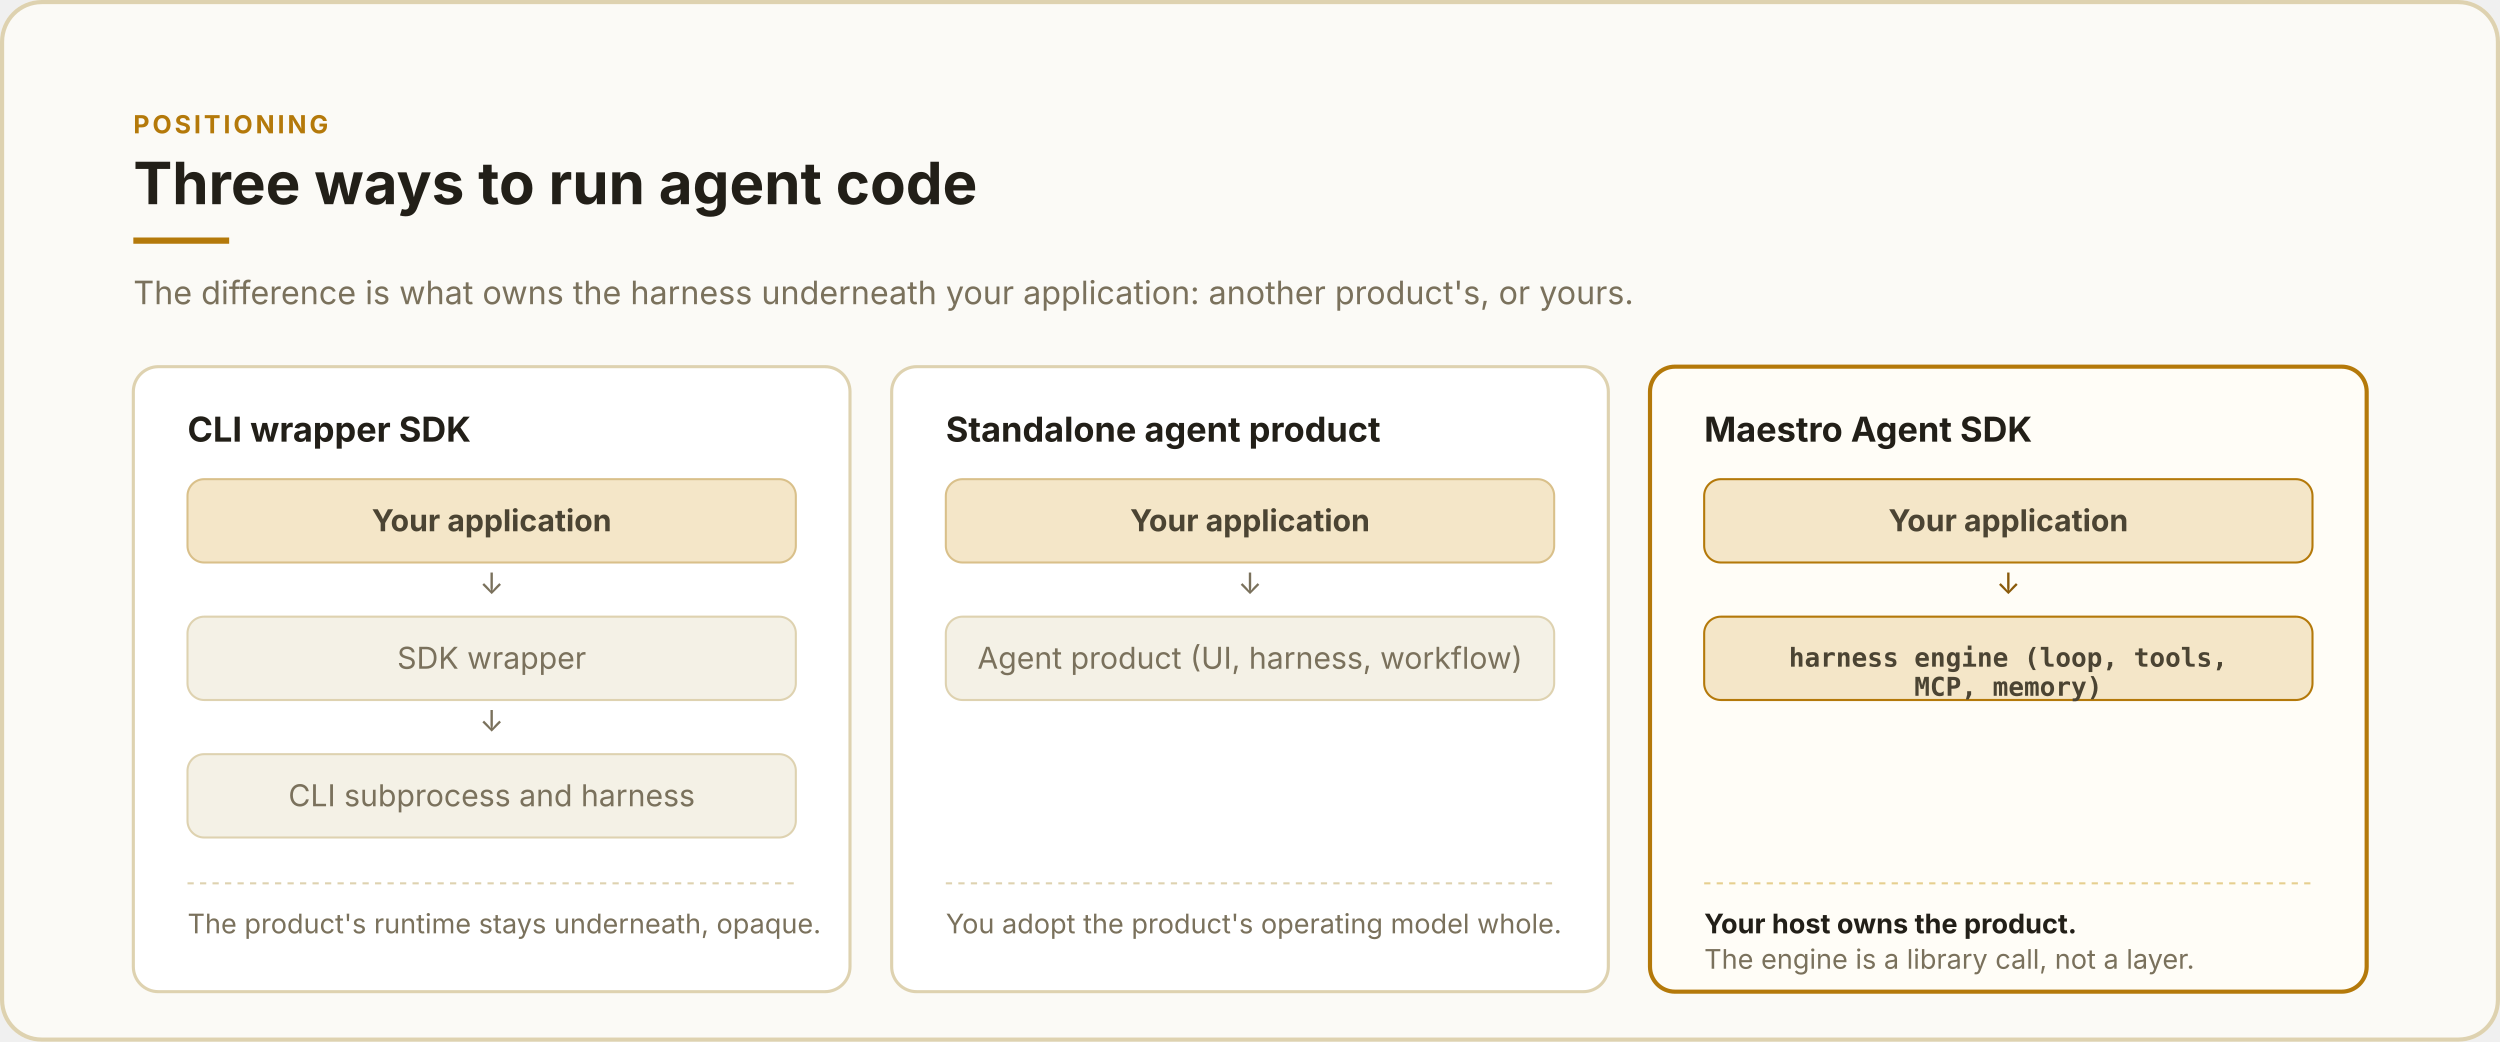
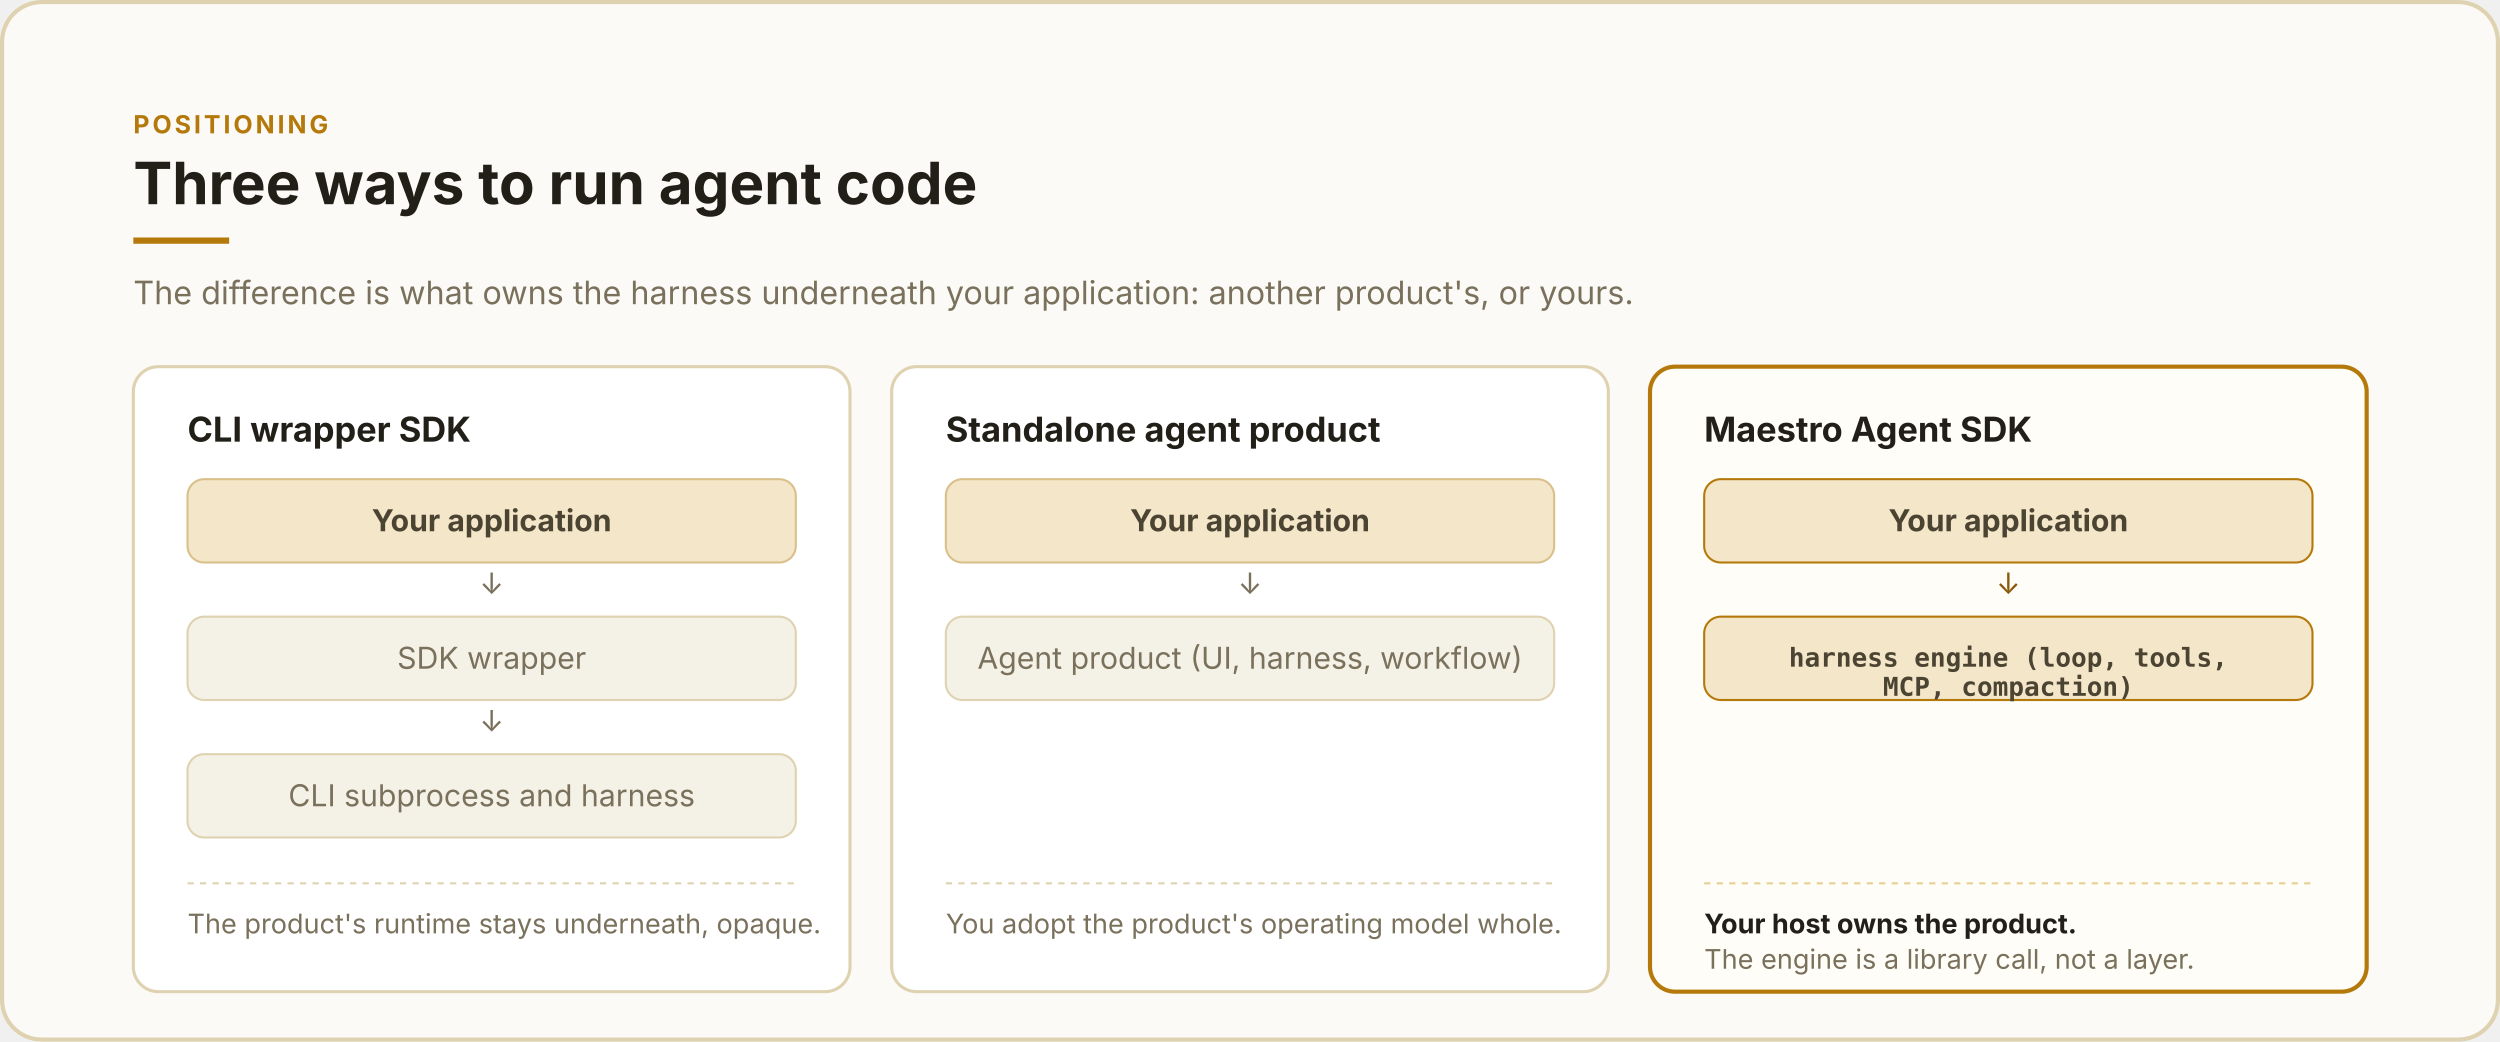
<svg xmlns="http://www.w3.org/2000/svg" width="1200" height="500" viewBox="0 0 1200 500" role="img" aria-labelledby="title desc">
  <rect width="1200" height="500" rx="20" fill="#fbfaf6" />
  <rect x="1" y="1" width="1198" height="498" rx="19" fill="none" stroke="#ded2b0" stroke-width="2" />
  <text x="64" y="64" fill="#b4790a" font-family="Inter, ui-sans-serif, system-ui, sans-serif" font-size="12" font-weight="700" letter-spacing="1.4">POSITIONING</text>
  <text x="64" y="98" fill="#221f18" font-family="Inter, ui-sans-serif, system-ui, sans-serif" font-size="28" font-weight="750">Three ways to run agent code</text>
  <rect x="64" y="114" width="46" height="3" fill="#b4790a" />
  <text x="64" y="146" fill="#7a715c" font-family="Inter, ui-sans-serif, system-ui, sans-serif" font-size="15.5">The difference is what owns the harness underneath your application: another product's, or yours.</text>
  <rect x="64" y="176" width="344" height="300" rx="12" fill="#ffffff" stroke="#ded2b0" stroke-width="1.5" />
  <text x="90" y="212" fill="#221f18" font-family="Inter, ui-sans-serif, system-ui, sans-serif" font-size="16.5" font-weight="700">CLI wrapper SDK</text>
  <rect x="90" y="230" width="292" height="40" rx="8" fill="#f4e6c8" stroke="#d9c08a" />
  <text x="236" y="255" fill="#4b4433" font-family="Inter, ui-sans-serif, system-ui, sans-serif" font-size="14.5" font-weight="650" text-anchor="middle">Your application</text>
  <text x="236" y="285" fill="#7a715c" font-family="Inter, ui-sans-serif, system-ui, sans-serif" font-size="14" text-anchor="middle">↓</text>
  <rect x="90" y="296" width="292" height="40" rx="8" fill="#f4f1e6" stroke="#ded2b0" />
  <text x="236" y="321" fill="#7a715c" font-family="Inter, ui-sans-serif, system-ui, sans-serif" font-size="14.5" text-anchor="middle">SDK wrapper</text>
  <text x="236" y="351" fill="#7a715c" font-family="Inter, ui-sans-serif, system-ui, sans-serif" font-size="14" text-anchor="middle">↓</text>
  <rect x="90" y="362" width="292" height="40" rx="8" fill="#f4f1e6" stroke="#ded2b0" />
  <text x="236" y="387" fill="#7a715c" font-family="Inter, ui-sans-serif, system-ui, sans-serif" font-size="14.5" text-anchor="middle">CLI subprocess and harness</text>
  <line x1="90" y1="424" x2="382" y2="424" stroke="#ded2b0" stroke-width="1" stroke-dasharray="3,3" />
  <text x="90" y="448" fill="#7a715c" font-family="Inter, ui-sans-serif, system-ui, sans-serif" font-size="13">The product's runtime stays underneath, opaque.</text>
  <rect x="428" y="176" width="344" height="300" rx="12" fill="#ffffff" stroke="#ded2b0" stroke-width="1.5" />
  <text x="454" y="212" fill="#221f18" font-family="Inter, ui-sans-serif, system-ui, sans-serif" font-size="16.5" font-weight="700">Standalone agent product</text>
  <rect x="454" y="230" width="292" height="40" rx="8" fill="#f4e6c8" stroke="#d9c08a" />
  <text x="600" y="255" fill="#4b4433" font-family="Inter, ui-sans-serif, system-ui, sans-serif" font-size="14.5" font-weight="650" text-anchor="middle">Your application</text>
  <text x="600" y="285" fill="#7a715c" font-family="Inter, ui-sans-serif, system-ui, sans-serif" font-size="14" text-anchor="middle">↓</text>
  <rect x="454" y="296" width="292" height="40" rx="8" fill="#f4f1e6" stroke="#ded2b0" />
  <text x="600" y="321" fill="#7a715c" font-family="Inter, ui-sans-serif, system-ui, sans-serif" font-size="14.5" text-anchor="middle">Agent product (UI, harness, workflow)</text>
  <line x1="454" y1="424" x2="746" y2="424" stroke="#ded2b0" stroke-width="1" stroke-dasharray="3,3" />
  <text x="454" y="448" fill="#7a715c" font-family="Inter, ui-sans-serif, system-ui, sans-serif" font-size="13">You adopt the product's operating model whole.</text>
  <rect x="792" y="176" width="344" height="300" rx="12" fill="#fffdf7" stroke="#b4790a" stroke-width="2" />
  <text x="818" y="212" fill="#221f18" font-family="Inter, ui-sans-serif, system-ui, sans-serif" font-size="16.5" font-weight="700">Maestro Agent SDK</text>
  <rect x="818" y="230" width="292" height="40" rx="8" fill="#f4e6c8" stroke="#b4790a" />
  <text x="964" y="255" fill="#4b4433" font-family="Inter, ui-sans-serif, system-ui, sans-serif" font-size="14.5" font-weight="650" text-anchor="middle">Your application</text>
  <text x="964" y="285" fill="#8a5a0a" font-family="Inter, ui-sans-serif, system-ui, sans-serif" font-size="14" text-anchor="middle">↓</text>
  <rect x="818" y="296" width="292" height="40" rx="8" fill="#f4e6c8" stroke="#b4790a" />
  <text x="964" y="320" fill="#4b4433" font-family="ui-monospace, SFMono-Regular, Menlo, monospace" font-size="12.5" font-weight="650" text-anchor="middle">harness engine (loop, tools,</text>
-   <text x="964" y="334" fill="#4b4433" font-family="ui-monospace, SFMono-Regular, Menlo, monospace" font-size="12.5" font-weight="650" text-anchor="middle">MCP, memory)</text>
+   <text x="964" y="334" fill="#4b4433" font-family="ui-monospace, SFMono-Regular, Menlo, monospace" font-size="12.5" font-weight="650" text-anchor="middle">MCP, compaction)</text>
  <line x1="818" y1="424" x2="1110" y2="424" stroke="#e6cf8f" stroke-width="1" stroke-dasharray="3,3" />
  <text x="818" y="448" fill="#221f18" font-family="Inter, ui-sans-serif, system-ui, sans-serif" font-size="13" font-weight="700">Your host owns the product.</text>
  <text x="818" y="465" fill="#7a715c" font-family="Inter, ui-sans-serif, system-ui, sans-serif" font-size="13">The engine is a library call, not a layer.</text>
</svg>
